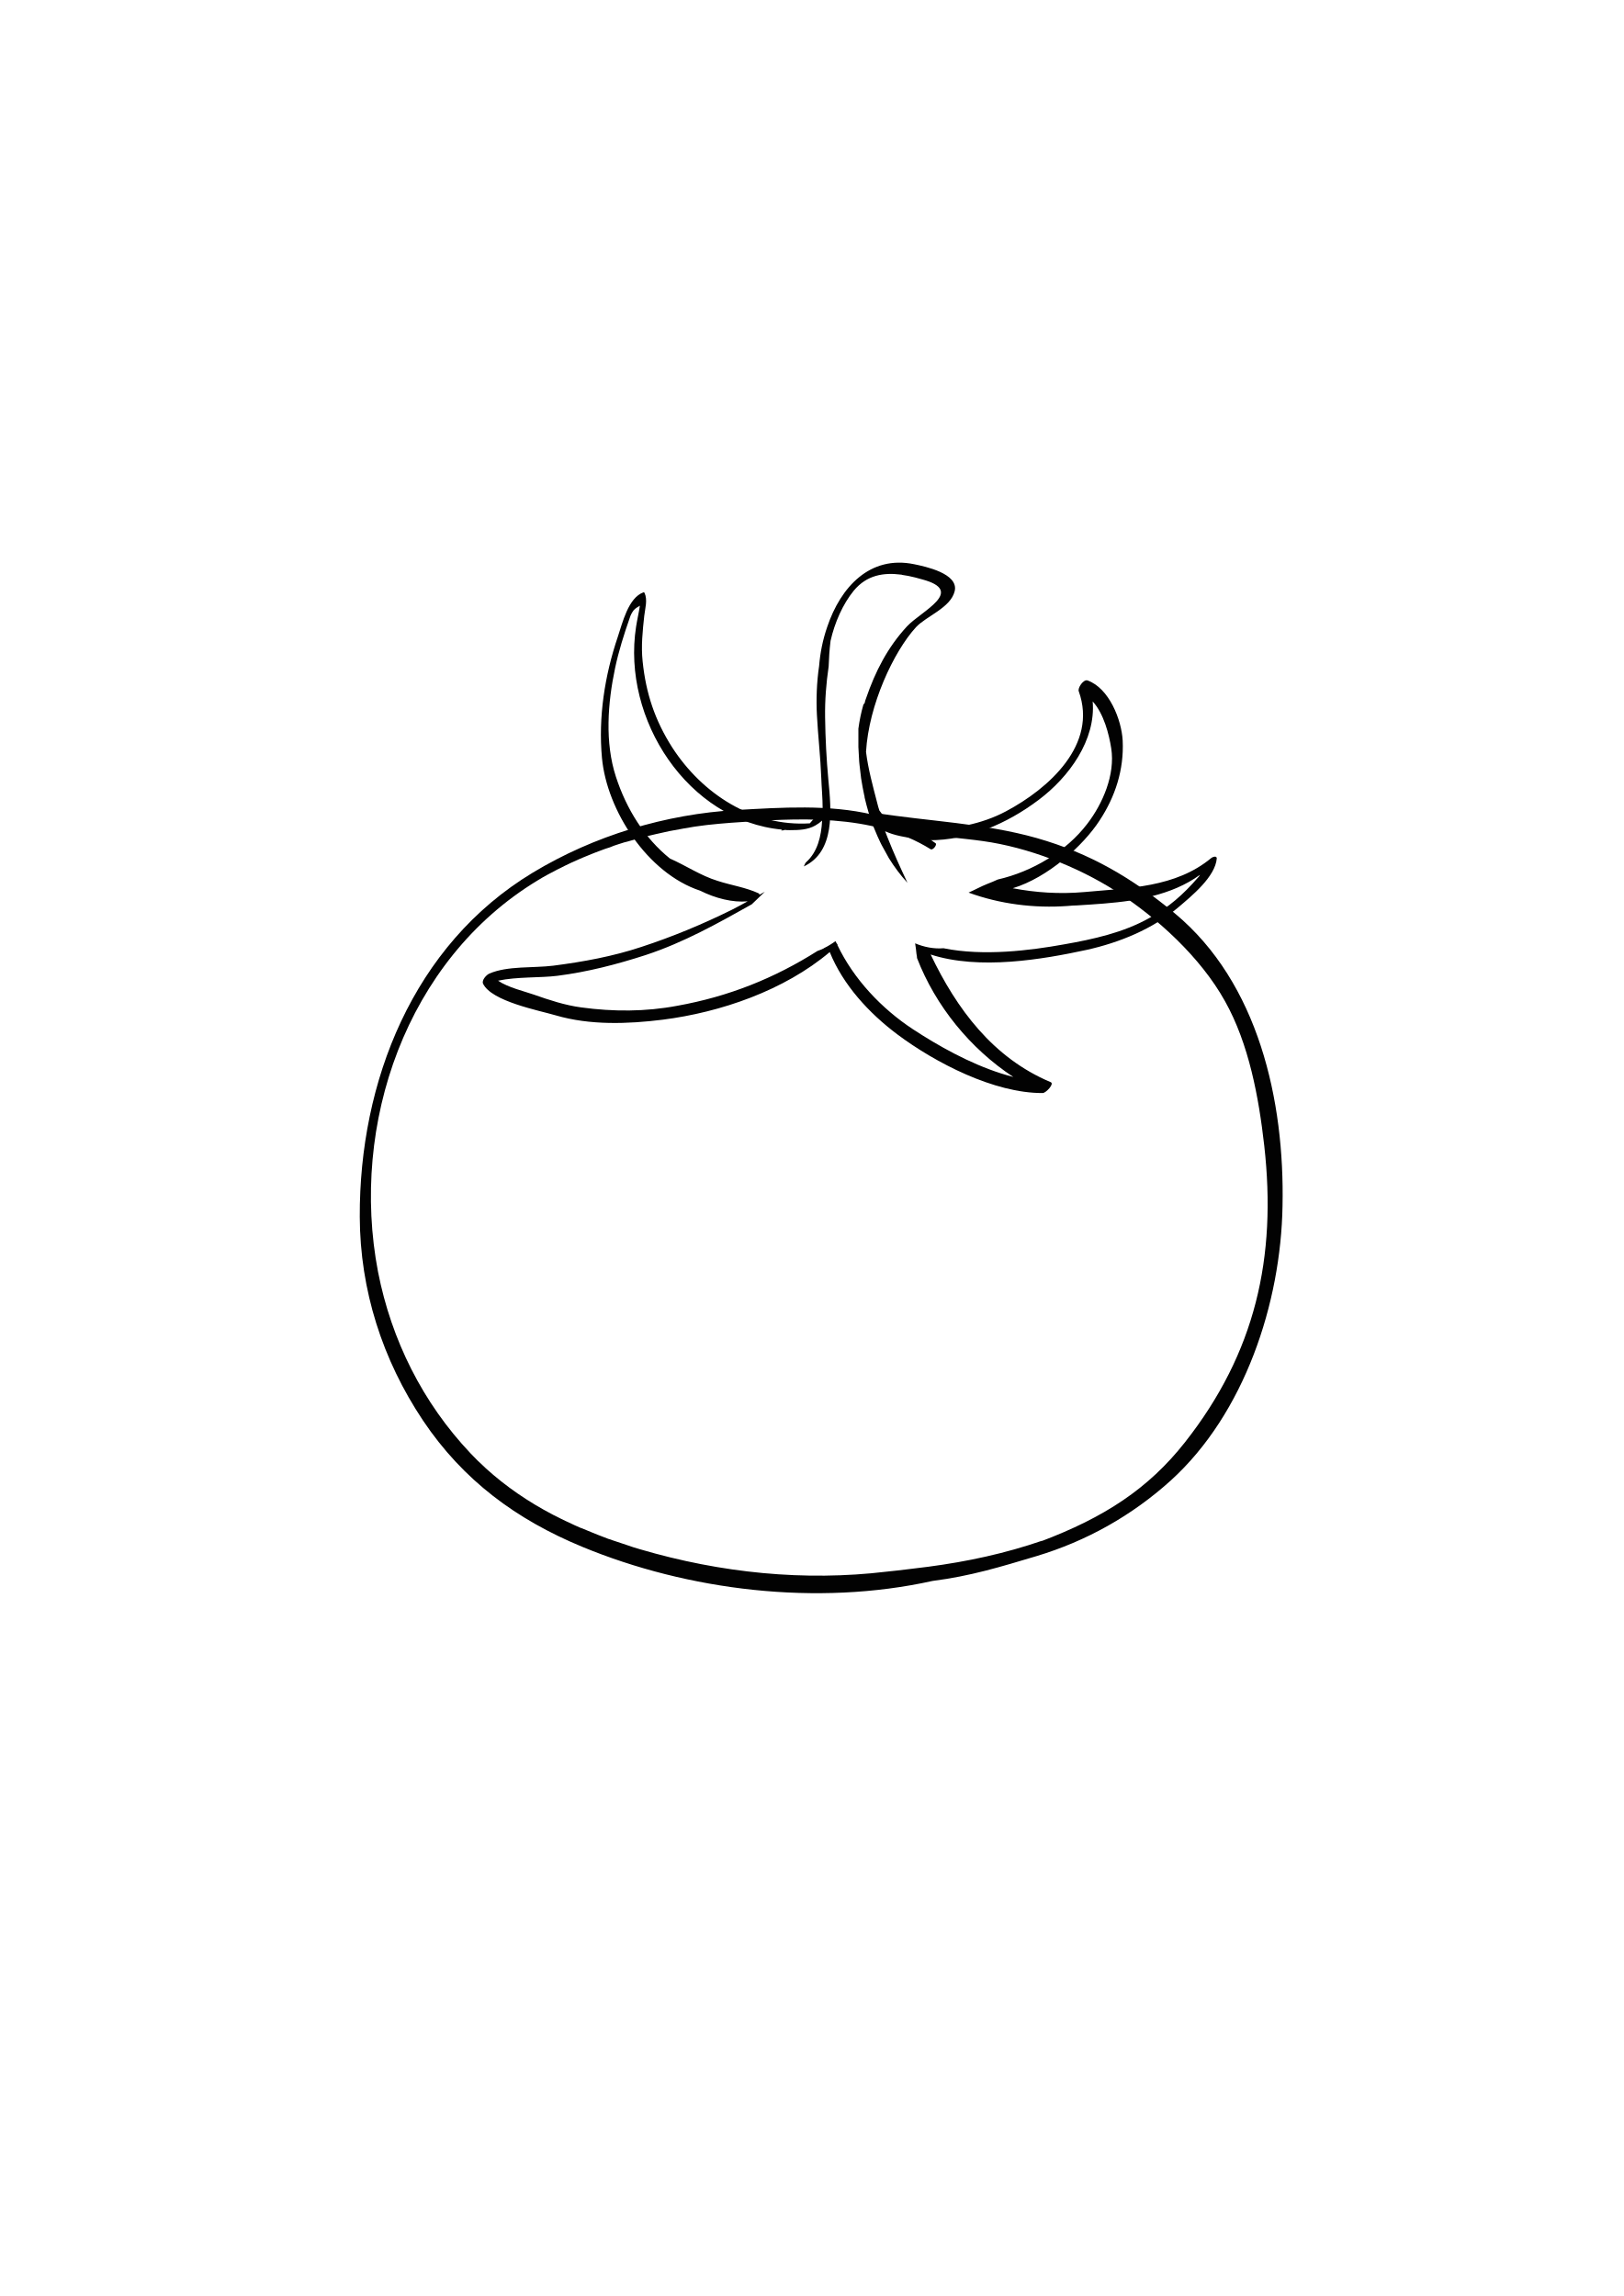
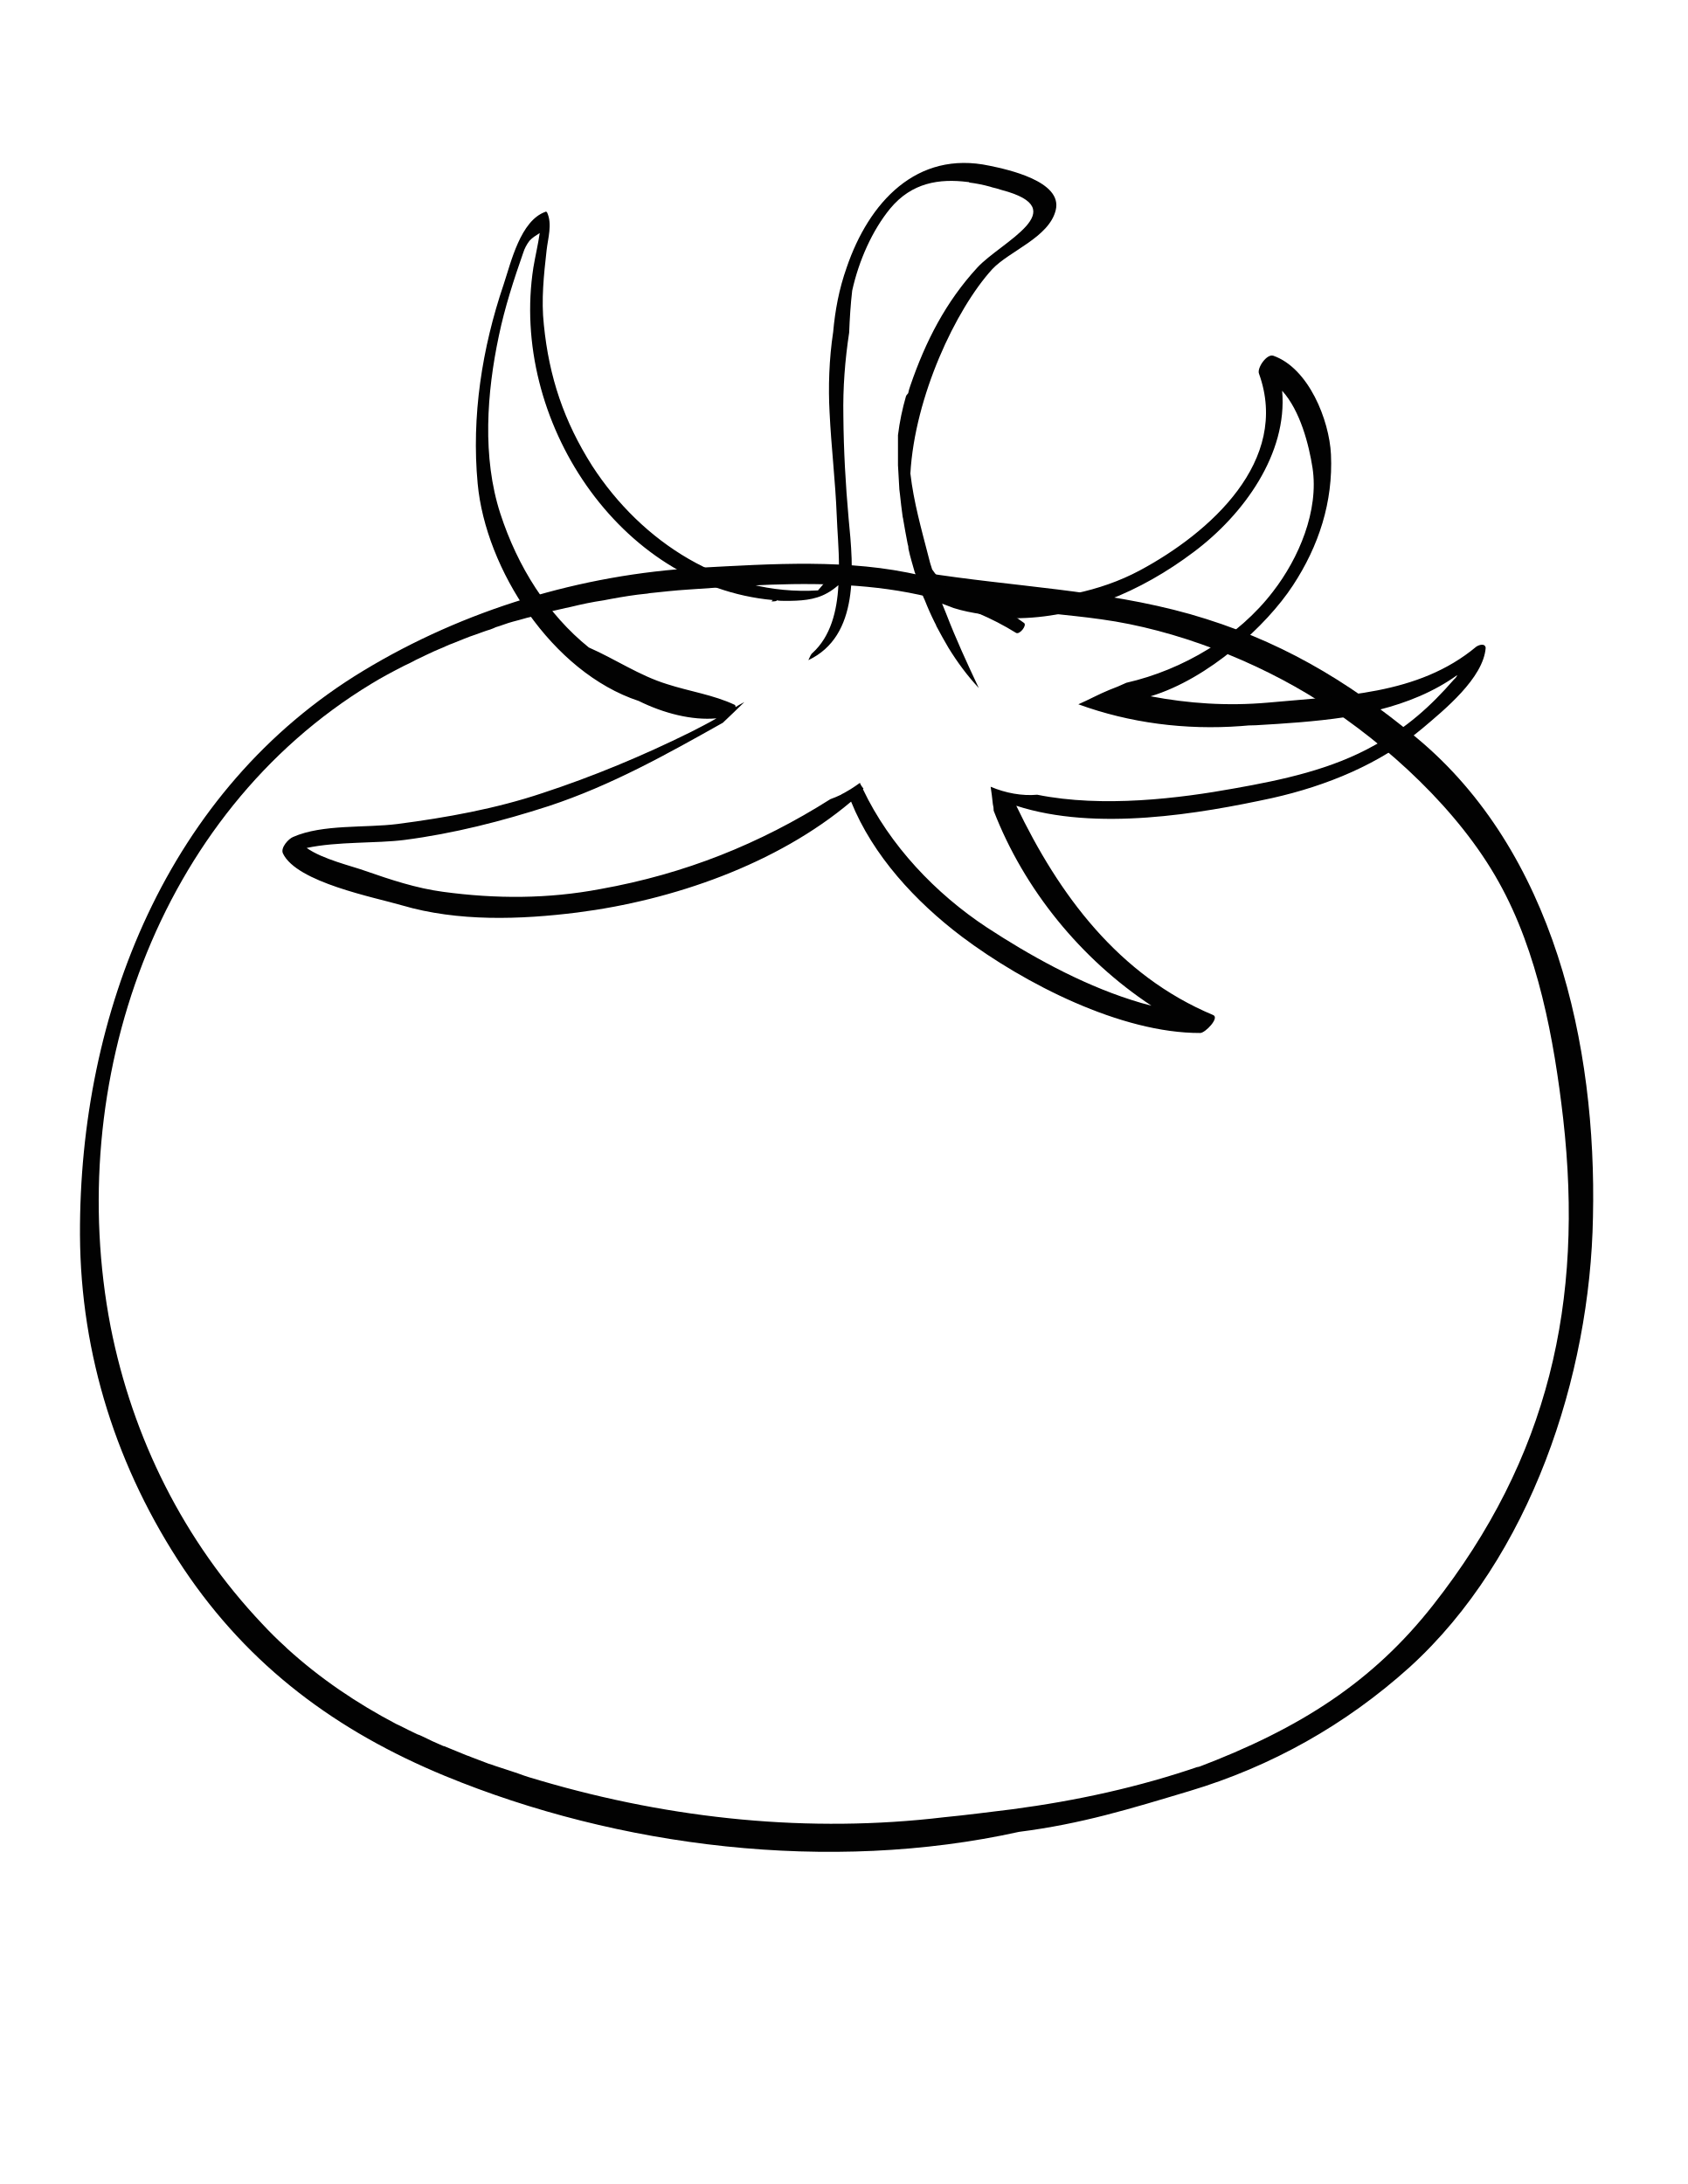
- <svg xmlns="http://www.w3.org/2000/svg" version="1.1" id="Layer_1" x="0px" y="0px" viewBox="0 0 595.3 841.9" enable-background="new 0 0 595.3 841.9" xml:space="preserve">
+ <svg xmlns="http://www.w3.org/2000/svg" version="1.1" id="Layer_1" x="0px" y="0px" viewBox="0 0 612 792" enable-background="new 0 0 612 792" xml:space="preserve">
  <g>
    <g>
-       <path display="none" fill="#904B15" d="M346.9,375.7c2.3,7.8,6,15.2,9.9,22.3c3.2,5.7,7.8,9.4,12.1,13.9c-1,1-2,1.9-3,2.6    c-0.8,0.6-1.5,1.1-2.3,1.7c-7.2-2.7-16-21.7-17.5-25.1c-5.7-12.6-7.9-27-8.8-40.7c-0.9-14,0.7-28,3.9-41.6c1.1-4.8,2.9-9,5-13.3    c-1.4,0.2-2.7,0.5-4.1,0.8c-25.4,14.3-47.1,35.6-65.7,57.8c-10,11.9-16.7,25.6-24.5,39c-3.7,6.4-6.1,13.9-9.2,20.7    c-1.2,2.8-2.1,5.6-2.8,8.5c-0.6,1.9-1.2,3.8-1.8,5.7c-0.4,1.3-1.9,3.3-3.5,4.7c-0.8-0.1-1.6-0.3-2.4-0.6c-0.7-0.2-1.3-0.5-2-0.8    c0.7-8.7,6.3-18.3,9.7-25.8c4.5-10.1,10.1-19.5,15.6-29c9.6-16.8,21.9-32.5,35.4-46.3c24.5-25.3,57.1-42.5,77.5-71.8    c-0.7,1,8.3,2.8,8.9,3c2.8,0.7,2.3-0.4,0,2.1c-6.1,6.6-11.8,12.8-17.1,20.2c-8.9,12.3-14.5,28.9-17.4,43.7    C339.8,343.2,342.5,360.3,346.9,375.7z" />
+       <path display="none" fill="#904B15" d="M352.3,353.4c2.2,7.3,5.6,14.3,9.3,21c3,5.4,7.3,8.8,11.4,13.1c-0.9,0.9-1.9,1.8-2.8,2.4    c-0.8,0.6-1.4,1-2.2,1.6c-6.8-2.5-15.1-20.4-16.5-23.6c-5.4-11.9-7.4-25.4-8.3-38.3c-0.8-13.2,0.7-26.3,3.7-39.1    c1-4.5,2.7-8.5,4.7-12.5c-1.3,0.2-2.5,0.5-3.9,0.8c-23.9,13.5-44.3,33.5-61.8,54.4c-9.4,11.2-15.7,24.1-23,36.7    c-3.5,6-5.7,13.1-8.7,19.5c-1.1,2.6-2,5.3-2.6,8c-0.6,1.8-1.1,3.6-1.7,5.4c-0.4,1.2-1.8,3.1-3.3,4.4c-0.8-0.1-1.5-0.3-2.3-0.6    c-0.7-0.2-1.2-0.5-1.9-0.8c0.7-8.2,5.9-17.2,9.1-24.3c4.2-9.5,9.5-18.3,14.7-27.3c9-15.8,20.6-30.6,33.3-43.6    c23-23.8,53.7-40,72.9-67.5c-0.7,0.9,7.8,2.6,8.4,2.8c2.6,0.7,2.2-0.4,0,2c-5.7,6.2-11.1,12-16.1,19    c-8.4,11.6-13.6,27.2-16.4,41.1C345.7,322.9,348.2,338.9,352.3,353.4z" />
    </g>
  </g>
-   <path fill="#020202" d="M430.7,334.9c-15.7-13-31-22-50.6-27.6c-19.5-5.5-39.6-6.1-59.7-9.3c-0.2,0-0.8,0.6-0.5,0.7l0,0  c-16-3.8-33.4-2.6-49.7-1.7c-26.2,1.5-52.4,9.4-74.9,23c-43.9,26.5-63.6,76.7-63.4,126.2c0.1,26.9,8.3,52.4,23.2,74.7  c14.7,21.9,34.2,36.3,58.4,46.3c38.7,16,86,21.9,128.4,12.5c14-1.8,24.7-5.1,38.1-9.1c18.3-5.5,34.9-14.8,49.2-27.7  c27.1-24.6,40.4-65.1,41-100.7C471,403.6,461.4,360.4,430.7,334.9z M434.4,528.9c-13.4,17-29.5,27.5-52.8,36.3  c0.2-0.1,0.4-0.2,0.6-0.3c-13.6,4.7-27.5,7.7-41.9,9.6c-5.1,0.6-10.2,1.3-15.3,1.8c-30,3.6-60.7,0.5-90.3-8.2c-1.7-0.5-3.4-1-5-1.6  c-0.5-0.2-1-0.3-1.5-0.5c-1.2-0.4-2.4-0.8-3.6-1.2c-0.5-0.2-1-0.4-1.5-0.5c-1.3-0.5-2.6-1-3.9-1.5c-0.3-0.1-0.7-0.3-1-0.4  c-1.7-0.7-3.4-1.4-5.1-2.1c0,0-0.1,0-0.1,0c-1.6-0.7-3.2-1.4-4.8-2.2c-0.3-0.1-0.6-0.3-0.9-0.4c-1.4-0.7-2.7-1.3-4-2  c-0.3-0.1-0.6-0.3-0.8-0.4c-8.8-4.6-17-10.2-24.4-16.9c0,0,0,0,0,0c-0.1-0.1-0.2-0.2-0.4-0.4c-1.8-1.6-3.5-3.3-5.2-5.1  c-17.5-18.5-29-41.5-33.9-66.5C128.2,412.2,149,352,197,322.9c2.4-1.5,4.9-2.8,7.4-4.1c0.8-0.4,1.7-0.8,2.6-1.3  c1.7-0.8,3.5-1.7,5.2-2.4c1-0.4,2-0.9,3.1-1.3c1.7-0.7,3.4-1.4,5.1-2c1.1-0.4,2.1-0.8,3.2-1.1c0.5-0.2,1-0.4,1.5-0.6  c-0.1,0-0.2,0.1-0.3,0.1c1.3-0.4,2.6-0.9,4-1.3c0,0,0,0,0,0c0.4-0.1,0.8-0.2,1.2-0.3c0.8-0.2,1.6-0.5,2.5-0.7  c2.3-0.7,4.6-1.3,6.9-1.8c0.7-0.2,1.4-0.3,2.2-0.5c2.5-0.6,4.9-1.1,7.4-1.5c0.5-0.1,1.1-0.2,1.6-0.3c2.7-0.5,5.3-0.9,7.9-1.2  c0.3,0,0.6-0.1,0.8-0.1c2.9-0.3,5.7-0.6,8.6-0.8c24.1-1.7,51.8-3.7,73.3,9.7c0.8,0.5,2.5-1.7,1.8-2.2c-1.9-1.4-4-2.7-6-3.9  c7.6,1.6,15.6,2,23.3,3.1c16.6,2.3,34.6,9.3,48.7,18.3c15.3,9.8,31.2,24.4,40.1,40.4c8.8,15.7,12.4,35.3,14.4,53  C468.1,461.1,460.3,496,434.4,528.9z" />
-   <path fill="#020202" d="M444.1,314.6c-13.1,10.9-30.3,11-46.6,12.5c-9.1,0.8-17.8,0.2-26.2-1.4c12.9-3.9,25.9-15.7,31.8-24.8  c5.8-8.8,9-18.7,8.5-29.3c-0.4-7.7-5-19.3-12.9-22.1c-1.5-0.5-3.7,2.8-3.2,4c7,19.5-10.9,35.6-26.7,44c-9,4.8-19.4,6.6-29.5,6.7  c-3.5,0-6.9-0.4-10.3-1c-0.3-0.1-0.5-0.2-0.8-0.3c-2.4-1.6-4.3-3.5-5.8-5.7c-0.3-0.9-0.6-1.9-0.8-2.8c-1.6-6.2-3.3-12.3-4.1-18.7  c1-17.2,10.1-36.7,18.3-45.7c3.8-4.1,12.7-7.1,14.2-13.2c1.6-6.5-10.9-9.1-14.8-9.9c-16.3-3.4-27,8.4-31.9,22.9  c-1.7,4.9-2.6,9.6-3,14.4c-0.9,6.1-1.1,12.4-0.8,18c0.4,7.7,1.3,15.3,1.6,23.1c0.1,3.3,0.5,7.3,0.5,11.2c-1.6,1.8-3.1,3.6-4.7,5.4  c-20.8,1.3-39.4-10.7-50.5-27.9c-6.3-9.9-9.6-19.8-10.8-31.5c-0.6-5.6,0-11.2,0.6-16.7c0.3-2.7,1.3-5.8,0.1-8.4  c-0.1-0.2-0.3-0.3-0.4-0.2c-5.6,2-7.7,11.3-9.4,16.3c-4.8,14.2-7.2,29.5-5.8,44.5c1.8,19.1,16.6,42.2,36,48.6  c5.6,2.8,11.9,4.4,17.4,3.9c-1.9,1.1-3.9,2.1-5.8,3.1c-10.7,5.3-21.8,9.9-33.1,13.6c-10.5,3.5-21.5,5.5-32.4,6.9  c-7.2,0.9-16.8,0-23.4,2.9c-1,0.4-2.9,2.4-2.3,3.7c3.1,6.5,20.5,9.8,26.6,11.6c12.6,3.7,26.5,3.2,39.3,1.6  c21.2-2.7,44.5-10.7,61.2-24.8c4.9,12.1,14.4,22.4,24.8,30.2c13.9,10.4,35.5,21.6,53.3,21.5c1.1,0,4.4-3.4,2.9-4  c-21.2-8.9-34.5-26.9-44-46.8c17.9,5.8,41,1.8,57.2-1.7c12.1-2.7,24.1-7.6,33.6-15.6c4.8-4.1,13.6-11.2,14.1-18  C446,313.7,444.6,314.2,444.1,314.6z M439.1,321.9c-5.3,6.1-10.6,10.8-17.7,14.7c-9.6,5.4-20.6,7.8-31.4,9.7  c-12.2,2.2-29.4,4.4-44.1,1.4c-3.4,0.3-7.1-0.4-10.4-1.8c0.2,1.3,0.4,2.6,0.5,3.9c0,0,0,0,0,0c0.1,0.5,0.2,1,0.2,1.5  c6.8,17.6,19.5,33.2,35.3,43.6c-1.5-0.4-3-0.8-4.5-1.3c0,0,0,0,0,0c-11.6-3.7-23-10.1-32.3-16.2c-11.4-7.5-21.7-18.3-27.7-30.9  c0,0,0.1-0.1,0.1-0.1c-0.3-0.4-0.6-0.8-0.8-1.3c-0.7,0.5-1.4,1-2.1,1.4c0,0,0,0,0,0c0,0,0,0,0,0c-0.7,0.4-1.3,0.8-2,1.1  c-0.1,0.1-0.2,0.1-0.3,0.2c-0.7,0.3-1.5,0.7-2.2,0.9c-15.8,10-32.5,16.7-51.4,20.1c-11.7,2.2-23.4,2.2-35.2,0.6  c-6-0.8-11.7-2.7-17.4-4.7c-3.1-1.1-9.5-2.6-13.1-5.1c6.9-1.5,15.6-1,21.8-1.8c11-1.4,21.8-4.2,32.3-7.6c14-4.6,26.4-11.6,38.9-18.6  c1.6-1.5,3.2-3.1,4.8-4.6c-0.7,0.4-1.3,0.7-2,1.1c0-0.2,0-0.4-0.2-0.5c0,0,0,0,0,0c0,0,0,0,0,0c-4.7-2.2-10.2-3-15.1-4.6  c-6.2-1.9-11.6-5.6-17.5-8.2c-9.2-7.4-15.9-18-19.8-30c-4.1-12.6-3-27-0.3-39.8c1.3-6.2,3.3-12.5,5.4-18.5c0.3-1,0.8-1.9,1.4-2.7  c0,0,0,0,0,0c0,0,0,0,0,0c0.6-0.7,1.4-1.2,2.3-1.7c-0.4,2.6-1,5.1-1.4,7.7c-5.3,34,19.1,71.2,53.5,74.4c-0.1,0.1-0.1,0.1-0.2,0.2  l-0.1,0.1c0.4,0,0.8,0,1.2-0.1c0,0,0-0.1,0-0.1c0.6,0.1,1.3,0.1,2,0.1c3.2,0,6.5-0.1,9.3-1.7c0.9-0.5,1.7-1.1,2.5-1.8  c-0.3,5.8-1.7,11.5-5.8,15.2c-0.3,0.2-0.6,0.9-0.9,1.6c11.5-5.4,10.1-20.4,9-31.7c-0.7-7.6-1.1-15.2-1.2-22.9  c-0.1-6.4,0.4-12.6,1.3-18.7c0.1-3.1,0.3-6.2,0.7-9.4c1.5-6.7,4.5-13.5,8.5-18.4c4.8-5.8,11-6.7,17.3-5.9c0.1,0,0.3,0,0.4,0.1  c1.5,0.2,3.1,0.5,4.6,0.9c0.1,0,0.3,0.1,0.4,0.1c0.8,0.2,1.5,0.4,2.2,0.6c16.4,4.3-0.1,11.6-5.4,17.3c-7.1,7.7-11.6,16.5-15,26.4  c-0.2,0.5-0.4,1.1-0.5,1.7c-0.3,0.3-0.5,0.6-0.5,0.7c-0.8,2.8-1.4,5.7-1.8,8.7c0,1.9,0,3.7,0,5.6c0,0.4,0,0.8,0,1.1  c0.1,1.8,0.2,3.6,0.3,5.4c0,0.3,0.1,0.7,0.1,1c0.2,1.7,0.4,3.4,0.6,5.1c0,0.2,0.1,0.4,0.1,0.6c0.3,1.8,0.6,3.6,1,5.4  c0.1,0.4,0.2,0.7,0.2,1.1c0.4,1.8,0.9,3.5,1.4,5.3c0.1,0.2,0.1,0.4,0.2,0.6c0.5,1.7,1.1,3.3,1.7,4.9c0.1,0.2,0.2,0.5,0.3,0.7  c0.7,1.7,1.4,3.4,2.2,5c0.1,0.3,0.3,0.5,0.4,0.8c0.9,1.7,1.8,3.3,2.7,4.9c0,0,0,0,0,0c2,3.2,4.2,6.2,6.8,9c-2.6-5.5-5.1-11-7.3-16.6  c0,0,0,0,0,0c-0.3-0.8-0.6-1.5-0.9-2.3c0.9,0.4,1.7,0.7,2.6,1c4.1,1.3,8.4,1.6,12.6,2.3c0.3,0,0.6,0,1,0c14.3,0,28.3-5.9,40.1-14.8  c11.2-8.4,21-22,19.8-36.1c4.1,4.5,6,12.1,6.8,17.2c1.5,9.6-3.1,20.3-8.8,27.7c-7.7,10.1-20.1,17.5-32.8,20.4  c-1.3,0.6-2.5,1.1-3.8,1.6c-2.3,0.9-4.6,2.2-6.9,3.2c11.5,4.2,24,5.8,36.4,4.9c1.1-0.1,2.2-0.2,3.3-0.2c6.4-0.4,13.2-0.8,19.8-1.8  c0.1,0,0.2,0,0.4-0.1c1.1-0.2,2.3-0.4,3.4-0.6c0.1,0,0.3-0.1,0.4-0.1c1.2-0.2,2.4-0.5,3.6-0.8c6.3-1.6,12.3-4,17.5-7.8  C439.7,321.3,439.3,321.7,439.1,321.9z" />
+   <path fill="#020202" d="M513.6,267.5c-25.5-21.1-50.3-35.7-82.1-44.8c-31.6-8.9-64.2-9.9-96.8-15.1c-0.3,0-1.3,1-0.8,1.1l0,0  c-25.9-6.2-54.2-4.2-80.6-2.8c-42.5,2.4-85,15.2-121.5,37.3c-71.2,43-103.1,124.4-102.8,204.6c0.2,43.6,13.5,85,37.6,121.1  c23.8,35.5,55.5,58.9,94.7,75.1c62.8,25.9,139.5,35.5,208.2,20.3c22.7-2.9,40.1-8.3,61.8-14.8c29.7-8.9,56.6-24,79.8-44.9  c43.9-39.9,65.5-105.6,66.5-163.3C579,378.9,563.4,308.8,513.6,267.5z M519.6,582.1c-21.7,27.6-47.8,44.6-85.6,58.9  c0.3-0.2,0.6-0.3,1-0.5c-22.1,7.6-44.6,12.5-67.9,15.6c-8.3,1-16.5,2.1-24.8,2.9c-48.6,5.8-98.4,0.8-146.4-13.3  c-2.8-0.8-5.5-1.6-8.1-2.6c-0.8-0.3-1.6-0.5-2.4-0.8c-1.9-0.6-3.9-1.3-5.8-1.9c-0.8-0.3-1.6-0.6-2.4-0.8c-2.1-0.8-4.2-1.6-6.3-2.4  c-0.5-0.2-1.1-0.5-1.6-0.6c-2.8-1.1-5.5-2.3-8.3-3.4h-0.2c-2.6-1.1-5.2-2.3-7.8-3.6c-0.5-0.2-1-0.5-1.5-0.6  c-2.3-1.1-4.4-2.1-6.5-3.2c-0.5-0.2-1-0.5-1.3-0.6c-14.3-7.5-27.6-16.5-39.6-27.4l0,0c-0.2-0.2-0.3-0.3-0.6-0.6  c-2.9-2.6-5.7-5.4-8.4-8.3c-28.4-30-47-67.3-55-107.8C23.1,392.8,56.8,295.2,134.6,248c3.9-2.4,7.9-4.5,12-6.6  c1.3-0.6,2.8-1.3,4.2-2.1c2.8-1.3,5.7-2.8,8.4-3.9c1.6-0.6,3.2-1.5,5-2.1c2.8-1.1,5.5-2.3,8.3-3.2c1.8-0.6,3.4-1.3,5.2-1.8  c0.8-0.3,1.6-0.6,2.4-1c-0.2,0-0.3,0.2-0.5,0.2c2.1-0.6,4.2-1.5,6.5-2.1l0,0c0.6-0.2,1.3-0.3,1.9-0.5c1.3-0.3,2.6-0.8,4.1-1.1  c3.7-1.1,7.5-2.1,11.2-2.9c1.1-0.3,2.3-0.5,3.6-0.8c4.1-1,7.9-1.8,12-2.4c0.8-0.2,1.8-0.3,2.6-0.5c4.4-0.8,8.6-1.5,12.8-1.9  c0.5,0,1-0.2,1.3-0.2c4.7-0.5,9.2-1,13.9-1.3c39.1-2.8,84-6,118.9,15.7c1.3,0.8,4.1-2.8,2.9-3.6c-3.1-2.3-6.5-4.4-9.7-6.3  c12.3,2.6,25.3,3.2,37.8,5c26.9,3.7,56.1,15.1,79,29.7c24.8,15.9,50.6,39.6,65,65.5c14.3,25.5,20.1,57.2,23.4,85.9  C574.3,472.1,561.6,528.7,519.6,582.1z" />
+   <path fill="#020202" d="M535.3,234.5c-21.2,17.7-49.1,17.8-75.6,20.3c-14.8,1.3-28.9,0.3-42.5-2.3c20.9-6.3,42-25.5,51.6-40.2  c9.4-14.3,14.6-30.3,13.8-47.5c-0.6-12.5-8.1-31.3-20.9-35.8c-2.4-0.8-6,4.5-5.2,6.5c11.4,31.6-17.7,57.7-43.3,71.4  c-14.6,7.8-31.5,10.7-47.8,10.9c-5.7,0-11.2-0.6-16.7-1.6c-0.5-0.2-0.8-0.3-1.3-0.5c-3.9-2.6-7-5.7-9.4-9.2c-0.5-1.5-1-3.1-1.3-4.5  c-2.6-10.1-5.4-19.9-6.6-30.3c1.6-27.9,16.4-59.5,29.7-74.1c6.2-6.6,20.6-11.5,23-21.4c2.6-10.5-17.7-14.8-24-16.1  C332.3,54.4,315,73.5,307,97c-2.8,7.9-4.2,15.6-4.9,23.4c-1.5,9.9-1.8,20.1-1.3,29.2c0.6,12.5,2.1,24.8,2.6,37.5  c0.2,5.4,0.8,11.8,0.8,18.2c-2.6,2.9-5,5.8-7.6,8.8c-33.7,2.1-63.9-17.4-81.9-45.2c-10.2-16.1-15.6-32.1-17.5-51.1  c-1-9.1,0-18.2,1-27.1c0.5-4.4,2.1-9.4,0.2-13.6c-0.2-0.3-0.5-0.5-0.6-0.3c-9.1,3.2-12.5,18.3-15.2,26.4c-7.8,23-11.7,47.8-9.4,72.2  c2.9,31,26.9,68.4,58.4,78.8c9.1,4.5,19.3,7.1,28.2,6.3c-3.1,1.8-6.3,3.4-9.4,5c-17.4,8.6-35.4,16.1-53.7,22.1  c-17,5.7-34.9,8.9-52.5,11.2c-11.7,1.5-27.2,0-37.9,4.7c-1.6,0.6-4.7,3.9-3.7,6c5,10.5,33.2,15.9,43.1,18.8c20.4,6,43,5.2,63.7,2.6  c34.4-4.4,72.2-17.4,99.2-40.2c7.9,19.6,23.4,36.3,40.2,49c22.5,16.9,57.6,35,86.4,34.9c1.8,0,7.1-5.5,4.7-6.5  c-34.4-14.4-55.9-43.6-71.4-75.9c29,9.4,66.5,2.9,92.8-2.8c19.6-4.4,39.1-12.3,54.5-25.3c7.8-6.6,22.1-18.2,22.9-29.2  C538.4,233.1,536.2,233.9,535.3,234.5z M527.2,246.4c-8.6,9.9-17.2,17.5-28.7,23.8c-15.6,8.8-33.4,12.6-50.9,15.7  c-19.8,3.6-47.7,7.1-71.5,2.3c-5.5,0.5-11.5-0.6-16.9-2.9c0.3,2.1,0.6,4.2,0.8,6.3l0,0c0.2,0.8,0.3,1.6,0.3,2.4  c11,28.5,31.6,53.8,57.2,70.7c-2.4-0.6-4.9-1.3-7.3-2.1l0,0c-18.8-6-37.3-16.4-52.4-26.3c-18.5-12.2-35.2-29.7-44.9-50.1l0.2-0.2  c-0.5-0.6-1-1.3-1.3-2.1c-1.1,0.8-2.3,1.6-3.4,2.3l0,0l0,0c-1.1,0.6-2.1,1.3-3.2,1.8c-0.2,0.2-0.3,0.2-0.5,0.3  c-1.1,0.5-2.4,1.1-3.6,1.5c-25.6,16.2-52.7,27.1-83.4,32.6c-19,3.6-37.9,3.6-57.1,1c-9.7-1.3-19-4.4-28.2-7.6  c-5-1.8-15.4-4.2-21.2-8.3c11.2-2.4,25.3-1.6,35.4-2.9c17.8-2.3,35.4-6.8,52.4-12.3c22.7-7.5,42.8-18.8,63.1-30.2  c2.6-2.4,5.2-5,7.8-7.5c-1.1,0.6-2.1,1.1-3.2,1.8c0-0.3,0-0.6-0.3-0.8l0,0l0,0c-7.6-3.6-16.5-4.9-24.5-7.5  c-10.1-3.1-18.8-9.1-28.4-13.3c-14.9-12-25.8-29.2-32.1-48.6c-6.6-20.4-4.9-43.8-0.5-64.5c2.1-10.1,5.4-20.3,8.8-30  c0.5-1.6,1.3-3.1,2.3-4.4l0,0l0,0c1-1.1,2.3-1.9,3.7-2.8c-0.6,4.2-1.6,8.3-2.3,12.5c-8.6,55.1,31,115.5,86.8,120.6  c-0.2,0.2-0.2,0.2-0.3,0.3l-0.2,0.2c0.6,0,1.3,0,1.9-0.2v-0.2c1,0.2,2.1,0.2,3.2,0.2c5.2,0,10.5-0.2,15.1-2.8  c1.5-0.8,2.8-1.8,4.1-2.9c-0.5,9.4-2.8,18.6-9.4,24.6c-0.5,0.3-1,1.5-1.5,2.6c18.6-8.8,16.4-33.1,14.6-51.4  c-1.1-12.3-1.8-24.6-1.9-37.1c-0.2-10.4,0.6-20.4,2.1-30.3c0.2-5,0.5-10.1,1.1-15.2c2.4-10.9,7.3-21.9,13.8-29.8  c7.8-9.4,17.8-10.9,28.1-9.6c0.2,0,0.5,0,0.6,0.2c2.4,0.3,5,0.8,7.5,1.5c0.2,0,0.5,0.2,0.6,0.2c1.3,0.3,2.4,0.6,3.6,1  c26.6,7-0.2,18.8-8.8,28.1c-11.5,12.5-18.8,26.8-24.3,42.8c-0.3,0.8-0.6,1.8-0.8,2.8c-0.5,0.5-0.8,1-0.8,1.1  c-1.3,4.5-2.3,9.2-2.9,14.1c0,3.1,0,6,0,9.1c0,0.6,0,1.3,0,1.8c0.2,2.9,0.3,5.8,0.5,8.8c0,0.5,0.2,1.1,0.2,1.6  c0.3,2.8,0.6,5.5,1,8.3c0,0.3,0.2,0.6,0.2,1c0.5,2.9,1,5.8,1.6,8.8c0.2,0.6,0.3,1.1,0.3,1.8c0.6,2.9,1.5,5.7,2.3,8.6  c0.2,0.3,0.2,0.6,0.3,1c0.8,2.8,1.8,5.4,2.8,7.9c0.2,0.3,0.3,0.8,0.5,1.1c1.1,2.8,2.3,5.5,3.6,8.1c0.2,0.5,0.5,0.8,0.6,1.3  c1.5,2.8,2.9,5.4,4.4,7.9l0,0c3.2,5.2,6.8,10.1,11,14.6c-4.2-8.9-8.3-17.8-11.8-26.9l0,0c-0.5-1.3-1-2.4-1.5-3.7  c1.5,0.6,2.8,1.1,4.2,1.6c6.6,2.1,13.6,2.6,20.4,3.7c0.5,0,1,0,1.6,0c23.2,0,45.9-9.6,65-24c18.2-13.6,34.1-35.7,32.1-58.5  c6.6,7.3,9.7,19.6,11,27.9c2.4,15.6-5,32.9-14.3,44.9c-12.5,16.4-32.6,28.4-53.2,33.1c-2.1,1-4.1,1.8-6.2,2.6  c-3.7,1.5-7.5,3.6-11.2,5.2c18.6,6.8,38.9,9.4,59,7.9c1.8-0.2,3.6-0.3,5.4-0.3c10.4-0.6,21.4-1.3,32.1-2.9c0.2,0,0.3,0,0.6-0.2  c1.8-0.3,3.7-0.6,5.5-1c0.2,0,0.5-0.2,0.6-0.2c1.9-0.3,3.9-0.8,5.8-1.3c10.2-2.6,19.9-6.5,28.4-12.6  C528.2,245.4,527.6,246.1,527.2,246.4z" />
</svg>
